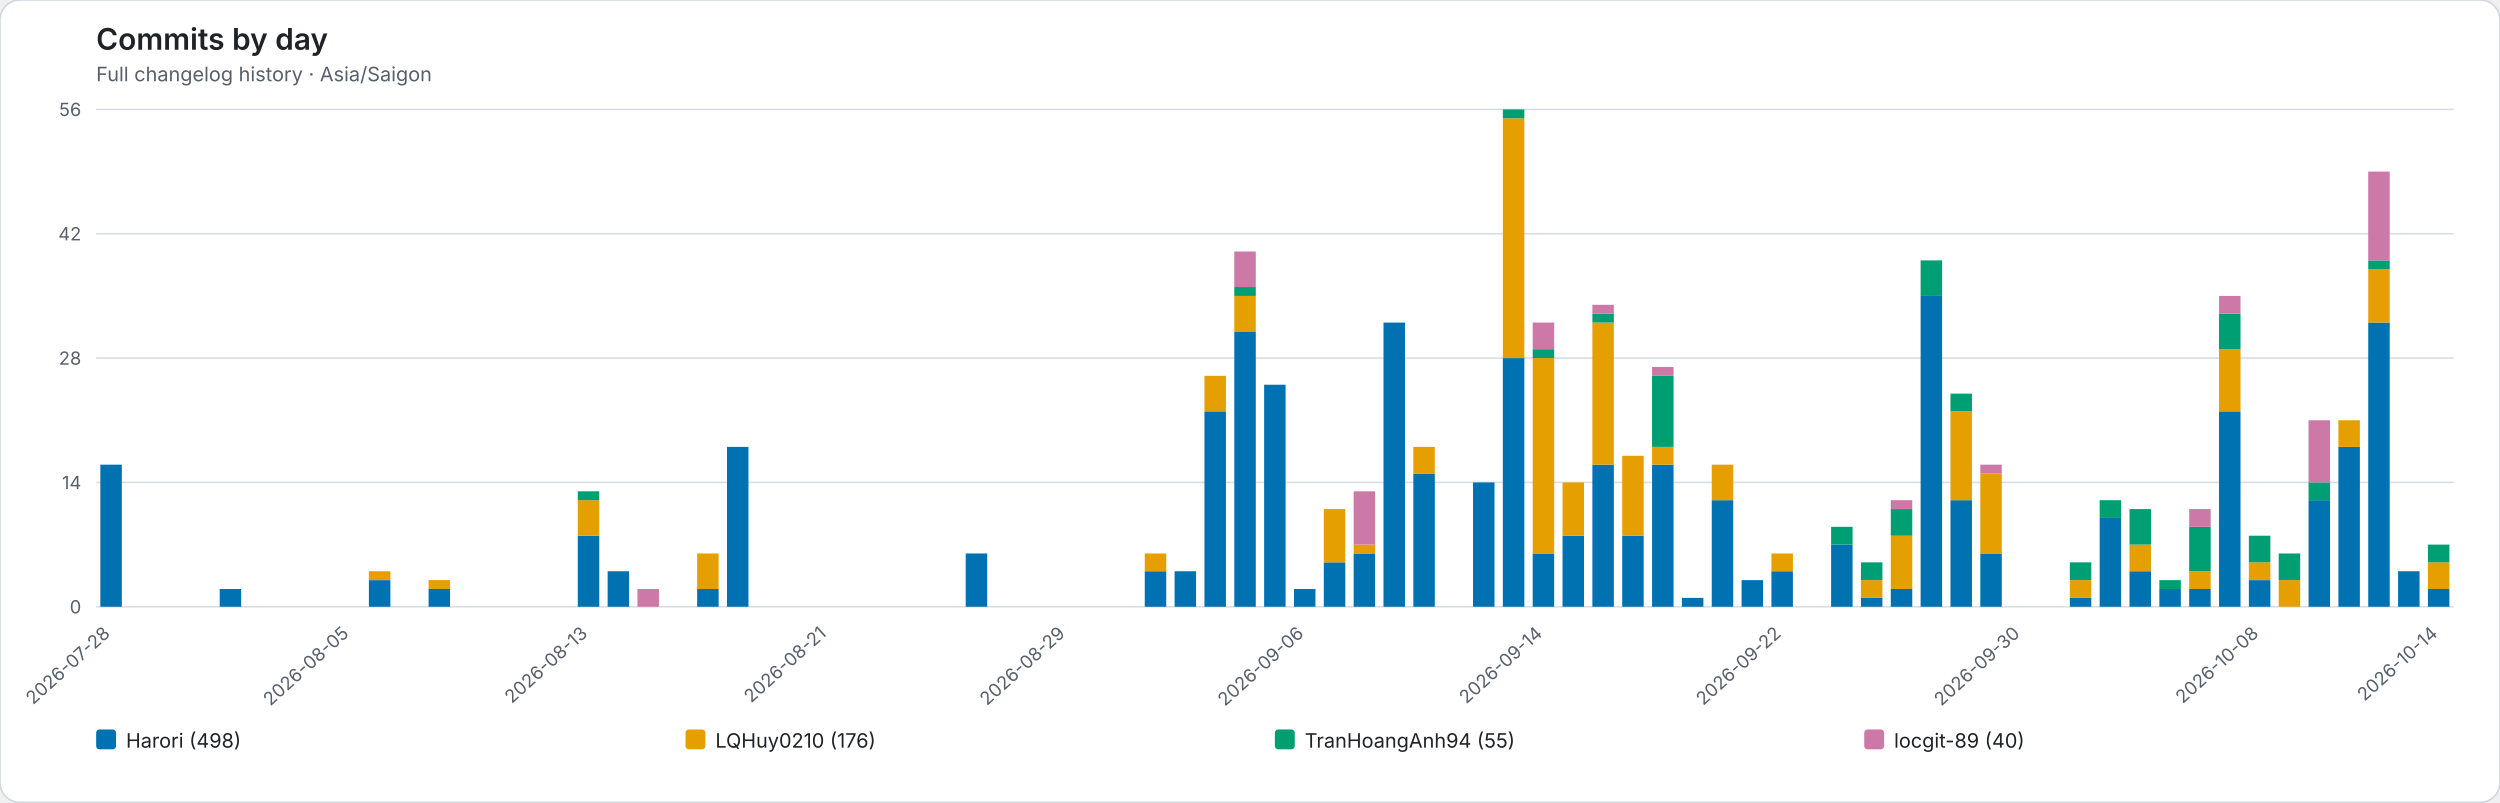
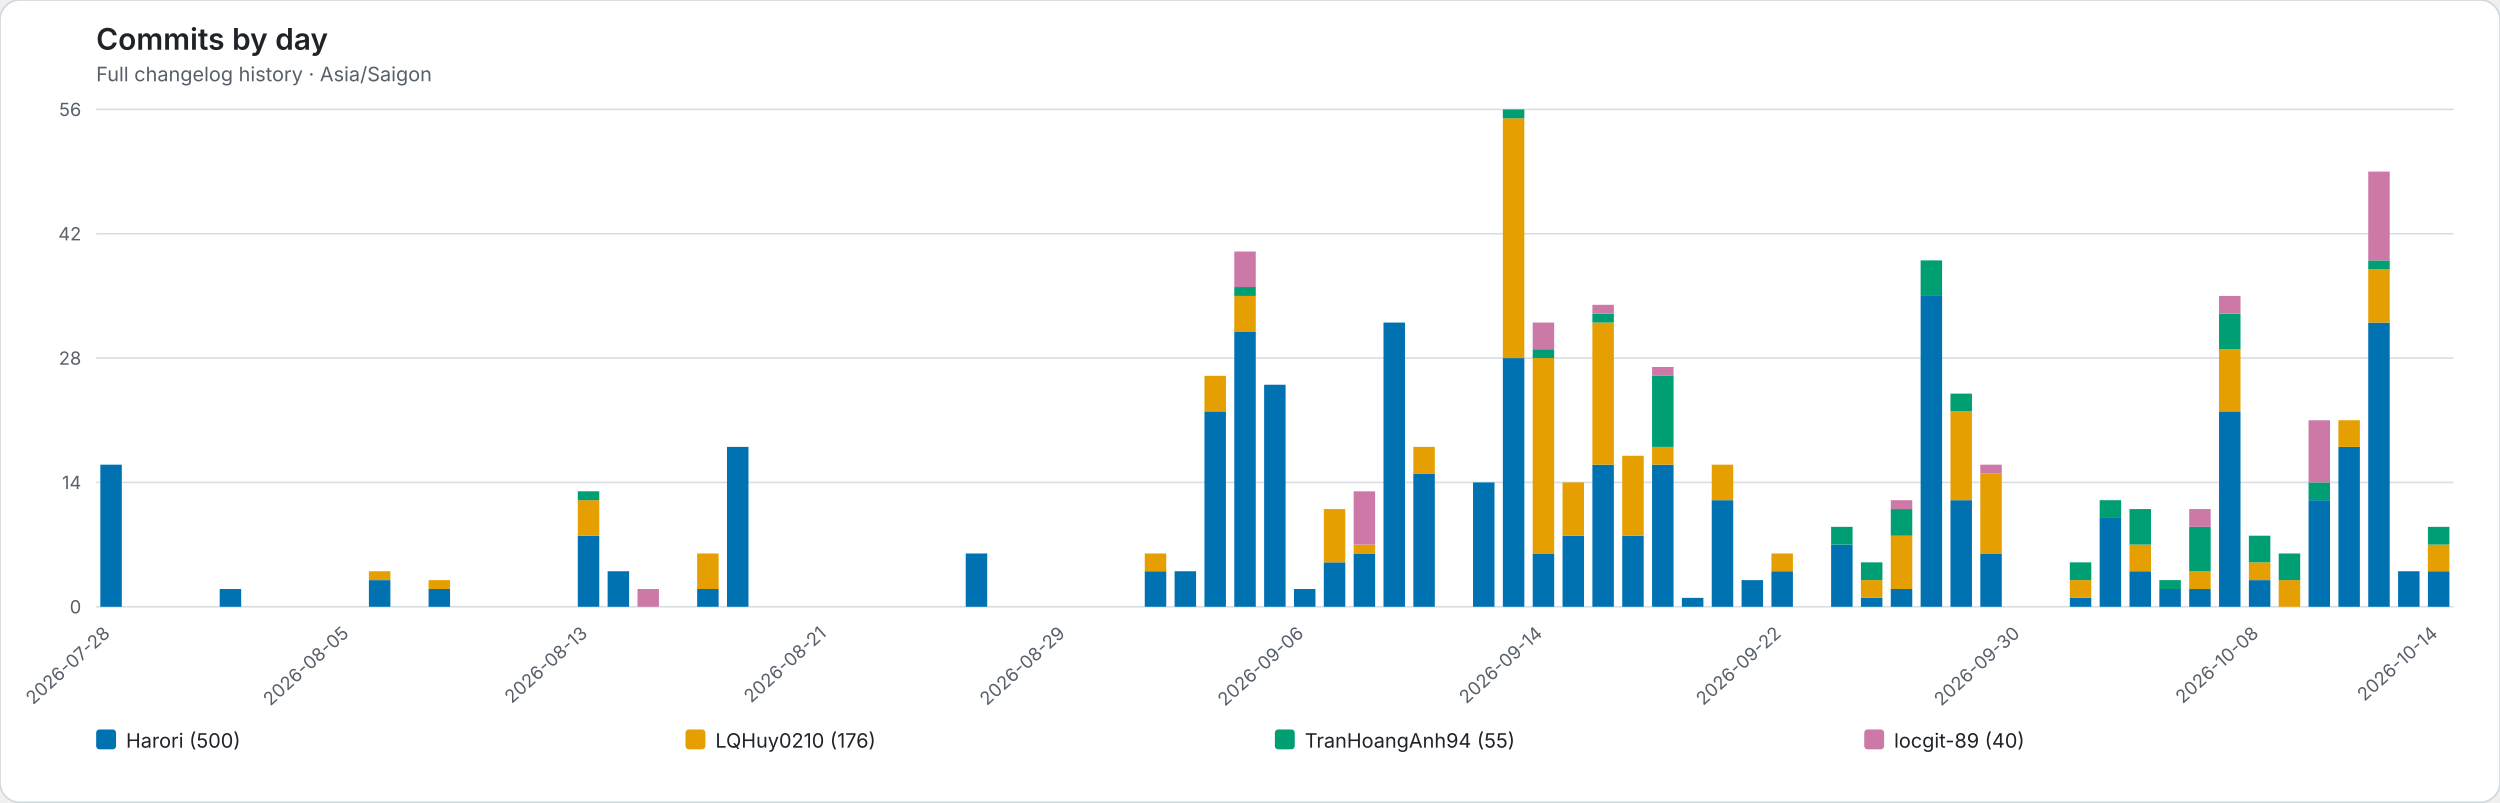
<svg xmlns="http://www.w3.org/2000/svg" role="img" viewBox="0 0 1508 484">
  <rect width="1508" height="484" rx="12" fill="#ffffff" stroke="#d0d7de" />
  <style>text{font-family:system-ui,-apple-system,BlinkMacSystemFont,"Segoe UI",sans-serif}.axis{fill:#57606a;font-size:11px}.heading{fill:#1f2328;font-size:18px;font-weight:600}.subheading{fill:#57606a;font-size:12px}.grid{stroke:#d8dee4;stroke-width:1}.legend{fill:#1f2328;font-size:12px}</style>
  <text class="heading" x="58" y="30">Commits by day</text>
  <text class="subheading" x="58" y="49">Full changelog history · Asia/Saigon</text>
  <line class="grid" x1="58" y1="366.00" x2="1480" y2="366.00" />
  <text class="axis" x="49" y="370.00" text-anchor="end">0</text>
  <line class="grid" x1="58" y1="291.00" x2="1480" y2="291.00" />
  <text class="axis" x="49" y="295.00" text-anchor="end">14</text>
  <line class="grid" x1="58" y1="216.00" x2="1480" y2="216.00" />
  <text class="axis" x="49" y="220.00" text-anchor="end">28</text>
  <line class="grid" x1="58" y1="141.00" x2="1480" y2="141.00" />
  <text class="axis" x="49" y="145.00" text-anchor="end">42</text>
  <line class="grid" x1="58" y1="66.00" x2="1480" y2="66.00" />
  <text class="axis" x="49" y="70.00" text-anchor="end">56</text>
  <g data-date="2026-07-28">
    <rect x="60.52" y="280.29" width="12.96" height="85.71" fill="#0072B2" />
  </g>
  <text class="axis" x="67.00" y="383" text-anchor="end" transform="rotate(-42 67.00 383)">2026-07-28</text>
  <g data-date="2026-07-29">
  </g>
  <g data-date="2026-07-30">
  </g>
  <g data-date="2026-07-31">
  </g>
  <g data-date="2026-08-01">
    <rect x="132.52" y="355.29" width="12.96" height="10.71" fill="#0072B2" />
  </g>
  <g data-date="2026-08-02">
  </g>
  <g data-date="2026-08-03">
  </g>
  <g data-date="2026-08-04">
  </g>
  <g data-date="2026-08-05">
  </g>
  <text class="axis" x="211.00" y="383" text-anchor="end" transform="rotate(-42 211.00 383)">2026-08-05</text>
  <g data-date="2026-08-06">
    <rect x="222.52" y="349.93" width="12.96" height="16.07" fill="#0072B2" />
    <rect x="222.52" y="344.57" width="12.96" height="5.36" fill="#E69F00" />
  </g>
  <g data-date="2026-08-07">
  </g>
  <g data-date="2026-08-08">
    <rect x="258.52" y="355.29" width="12.96" height="10.71" fill="#0072B2" />
    <rect x="258.52" y="349.93" width="12.96" height="5.36" fill="#E69F00" />
  </g>
  <g data-date="2026-08-09">
  </g>
  <g data-date="2026-08-10">
  </g>
  <g data-date="2026-08-11">
  </g>
  <g data-date="2026-08-12">
  </g>
  <g data-date="2026-08-13">
    <rect x="348.52" y="323.14" width="12.96" height="42.86" fill="#0072B2" />
    <rect x="348.52" y="301.71" width="12.96" height="21.43" fill="#E69F00" />
    <rect x="348.52" y="296.36" width="12.96" height="5.36" fill="#009E73" />
  </g>
  <text class="axis" x="355.00" y="383" text-anchor="end" transform="rotate(-42 355.00 383)">2026-08-13</text>
  <g data-date="2026-08-14">
    <rect x="366.52" y="344.57" width="12.96" height="21.43" fill="#0072B2" />
  </g>
  <g data-date="2026-08-15">
    <rect x="384.52" y="355.29" width="12.96" height="10.71" fill="#CC79A7" />
  </g>
  <g data-date="2026-08-16">
  </g>
  <g data-date="2026-08-17">
    <rect x="420.52" y="355.29" width="12.96" height="10.71" fill="#0072B2" />
    <rect x="420.52" y="333.86" width="12.96" height="21.43" fill="#E69F00" />
  </g>
  <g data-date="2026-08-18">
    <rect x="438.52" y="269.57" width="12.96" height="96.43" fill="#0072B2" />
  </g>
  <g data-date="2026-08-19">
  </g>
  <g data-date="2026-08-20">
  </g>
  <g data-date="2026-08-21">
  </g>
  <text class="axis" x="499.00" y="383" text-anchor="end" transform="rotate(-42 499.00 383)">2026-08-21</text>
  <g data-date="2026-08-22">
  </g>
  <g data-date="2026-08-23">
  </g>
  <g data-date="2026-08-24">
  </g>
  <g data-date="2026-08-25">
  </g>
  <g data-date="2026-08-26">
    <rect x="582.52" y="333.86" width="12.96" height="32.14" fill="#0072B2" />
  </g>
  <g data-date="2026-08-27">
  </g>
  <g data-date="2026-08-28">
  </g>
  <g data-date="2026-08-29">
  </g>
  <text class="axis" x="643.00" y="383" text-anchor="end" transform="rotate(-42 643.00 383)">2026-08-29</text>
  <g data-date="2026-08-30">
  </g>
  <g data-date="2026-08-31">
  </g>
  <g data-date="2026-09-01">
    <rect x="690.52" y="344.57" width="12.96" height="21.43" fill="#0072B2" />
    <rect x="690.52" y="333.86" width="12.96" height="10.71" fill="#E69F00" />
  </g>
  <g data-date="2026-09-02">
    <rect x="708.52" y="344.57" width="12.96" height="21.43" fill="#0072B2" />
  </g>
  <g data-date="2026-09-03">
    <rect x="726.52" y="248.14" width="12.96" height="117.86" fill="#0072B2" />
    <rect x="726.52" y="226.71" width="12.96" height="21.43" fill="#E69F00" />
  </g>
  <g data-date="2026-09-04">
    <rect x="744.52" y="199.93" width="12.96" height="166.07" fill="#0072B2" />
    <rect x="744.52" y="178.50" width="12.96" height="21.43" fill="#E69F00" />
    <rect x="744.52" y="173.14" width="12.96" height="5.36" fill="#009E73" />
    <rect x="744.52" y="151.71" width="12.96" height="21.43" fill="#CC79A7" />
  </g>
  <g data-date="2026-09-05">
    <rect x="762.52" y="232.07" width="12.96" height="133.93" fill="#0072B2" />
  </g>
  <g data-date="2026-09-06">
    <rect x="780.52" y="355.29" width="12.96" height="10.71" fill="#0072B2" />
  </g>
  <text class="axis" x="787.00" y="383" text-anchor="end" transform="rotate(-42 787.00 383)">2026-09-06</text>
  <g data-date="2026-09-07">
    <rect x="798.52" y="339.21" width="12.96" height="26.79" fill="#0072B2" />
    <rect x="798.52" y="307.07" width="12.96" height="32.14" fill="#E69F00" />
  </g>
  <g data-date="2026-09-08">
    <rect x="816.52" y="333.86" width="12.96" height="32.14" fill="#0072B2" />
    <rect x="816.52" y="328.50" width="12.96" height="5.36" fill="#E69F00" />
    <rect x="816.52" y="296.36" width="12.96" height="32.14" fill="#CC79A7" />
  </g>
  <g data-date="2026-09-09">
    <rect x="834.52" y="194.57" width="12.96" height="171.43" fill="#0072B2" />
  </g>
  <g data-date="2026-09-10">
    <rect x="852.52" y="285.64" width="12.96" height="80.36" fill="#0072B2" />
    <rect x="852.52" y="269.57" width="12.96" height="16.07" fill="#E69F00" />
  </g>
  <g data-date="2026-09-11">
  </g>
  <g data-date="2026-09-12">
    <rect x="888.52" y="291.00" width="12.96" height="75.00" fill="#0072B2" />
  </g>
  <g data-date="2026-09-13">
    <rect x="906.52" y="216.00" width="12.96" height="150.00" fill="#0072B2" />
    <rect x="906.52" y="71.36" width="12.96" height="144.64" fill="#E69F00" />
    <rect x="906.52" y="66.00" width="12.96" height="5.36" fill="#009E73" />
  </g>
  <g data-date="2026-09-14">
    <rect x="924.52" y="333.86" width="12.96" height="32.14" fill="#0072B2" />
    <rect x="924.52" y="216.00" width="12.96" height="117.86" fill="#E69F00" />
    <rect x="924.52" y="210.64" width="12.96" height="5.36" fill="#009E73" />
    <rect x="924.52" y="194.57" width="12.96" height="16.07" fill="#CC79A7" />
  </g>
  <text class="axis" x="931.00" y="383" text-anchor="end" transform="rotate(-42 931.00 383)">2026-09-14</text>
  <g data-date="2026-09-15">
    <rect x="942.52" y="323.14" width="12.96" height="42.86" fill="#0072B2" />
    <rect x="942.52" y="291.00" width="12.96" height="32.14" fill="#E69F00" />
  </g>
  <g data-date="2026-09-16">
    <rect x="960.52" y="280.29" width="12.96" height="85.71" fill="#0072B2" />
    <rect x="960.52" y="194.57" width="12.96" height="85.71" fill="#E69F00" />
    <rect x="960.52" y="189.21" width="12.96" height="5.36" fill="#009E73" />
    <rect x="960.52" y="183.86" width="12.96" height="5.36" fill="#CC79A7" />
  </g>
  <g data-date="2026-09-17">
    <rect x="978.52" y="323.14" width="12.96" height="42.86" fill="#0072B2" />
    <rect x="978.52" y="274.93" width="12.96" height="48.21" fill="#E69F00" />
  </g>
  <g data-date="2026-09-18">
    <rect x="996.52" y="280.29" width="12.96" height="85.71" fill="#0072B2" />
    <rect x="996.52" y="269.57" width="12.96" height="10.71" fill="#E69F00" />
    <rect x="996.52" y="226.71" width="12.96" height="42.86" fill="#009E73" />
    <rect x="996.52" y="221.36" width="12.96" height="5.36" fill="#CC79A7" />
  </g>
  <g data-date="2026-09-19">
    <rect x="1014.52" y="360.64" width="12.96" height="5.36" fill="#0072B2" />
  </g>
  <g data-date="2026-09-20">
    <rect x="1032.52" y="301.71" width="12.96" height="64.29" fill="#0072B2" />
    <rect x="1032.52" y="280.29" width="12.96" height="21.43" fill="#E69F00" />
  </g>
  <g data-date="2026-09-21">
    <rect x="1050.52" y="349.93" width="12.96" height="16.07" fill="#0072B2" />
  </g>
  <g data-date="2026-09-22">
    <rect x="1068.52" y="344.57" width="12.96" height="21.43" fill="#0072B2" />
    <rect x="1068.52" y="333.86" width="12.96" height="10.71" fill="#E69F00" />
  </g>
  <text class="axis" x="1075.00" y="383" text-anchor="end" transform="rotate(-42 1075.00 383)">2026-09-22</text>
  <g data-date="2026-09-23">
  </g>
  <g data-date="2026-09-24">
    <rect x="1104.52" y="328.50" width="12.96" height="37.50" fill="#0072B2" />
    <rect x="1104.52" y="317.79" width="12.96" height="10.71" fill="#009E73" />
  </g>
  <g data-date="2026-09-25">
    <rect x="1122.52" y="360.64" width="12.96" height="5.36" fill="#0072B2" />
    <rect x="1122.52" y="349.93" width="12.96" height="10.71" fill="#E69F00" />
    <rect x="1122.52" y="339.21" width="12.96" height="10.71" fill="#009E73" />
  </g>
  <g data-date="2026-09-26">
    <rect x="1140.52" y="355.29" width="12.96" height="10.71" fill="#0072B2" />
    <rect x="1140.52" y="323.14" width="12.96" height="32.14" fill="#E69F00" />
    <rect x="1140.52" y="307.07" width="12.96" height="16.07" fill="#009E73" />
    <rect x="1140.52" y="301.71" width="12.96" height="5.36" fill="#CC79A7" />
  </g>
  <g data-date="2026-09-27">
    <rect x="1158.52" y="178.50" width="12.96" height="187.50" fill="#0072B2" />
    <rect x="1158.52" y="157.07" width="12.96" height="21.43" fill="#009E73" />
  </g>
  <g data-date="2026-09-28">
    <rect x="1176.52" y="301.71" width="12.96" height="64.29" fill="#0072B2" />
    <rect x="1176.52" y="248.14" width="12.96" height="53.57" fill="#E69F00" />
    <rect x="1176.52" y="237.43" width="12.96" height="10.71" fill="#009E73" />
  </g>
  <g data-date="2026-09-29">
    <rect x="1194.52" y="333.86" width="12.96" height="32.14" fill="#0072B2" />
    <rect x="1194.52" y="285.64" width="12.96" height="48.21" fill="#E69F00" />
    <rect x="1194.52" y="280.29" width="12.96" height="5.36" fill="#CC79A7" />
  </g>
  <g data-date="2026-09-30">
  </g>
  <text class="axis" x="1219.00" y="383" text-anchor="end" transform="rotate(-42 1219.00 383)">2026-09-30</text>
  <g data-date="2026-10-01">
  </g>
  <g data-date="2026-10-02">
    <rect x="1248.52" y="360.64" width="12.96" height="5.36" fill="#0072B2" />
    <rect x="1248.52" y="349.93" width="12.96" height="10.71" fill="#E69F00" />
    <rect x="1248.52" y="339.21" width="12.96" height="10.71" fill="#009E73" />
  </g>
  <g data-date="2026-10-03">
    <rect x="1266.52" y="312.43" width="12.96" height="53.57" fill="#0072B2" />
    <rect x="1266.52" y="301.71" width="12.96" height="10.71" fill="#009E73" />
  </g>
  <g data-date="2026-10-04">
    <rect x="1284.52" y="344.57" width="12.96" height="21.43" fill="#0072B2" />
    <rect x="1284.52" y="328.50" width="12.96" height="16.07" fill="#E69F00" />
    <rect x="1284.52" y="307.07" width="12.96" height="21.43" fill="#009E73" />
  </g>
  <g data-date="2026-10-05">
    <rect x="1302.52" y="355.29" width="12.96" height="10.71" fill="#0072B2" />
    <rect x="1302.52" y="349.93" width="12.96" height="5.36" fill="#009E73" />
  </g>
  <g data-date="2026-10-06">
    <rect x="1320.52" y="355.29" width="12.96" height="10.71" fill="#0072B2" />
    <rect x="1320.52" y="344.57" width="12.96" height="10.71" fill="#E69F00" />
    <rect x="1320.52" y="317.79" width="12.96" height="26.79" fill="#009E73" />
    <rect x="1320.52" y="307.07" width="12.96" height="10.71" fill="#CC79A7" />
  </g>
  <g data-date="2026-10-07">
    <rect x="1338.52" y="248.14" width="12.96" height="117.86" fill="#0072B2" />
    <rect x="1338.52" y="210.64" width="12.96" height="37.50" fill="#E69F00" />
    <rect x="1338.52" y="189.21" width="12.96" height="21.43" fill="#009E73" />
    <rect x="1338.52" y="178.50" width="12.96" height="10.71" fill="#CC79A7" />
  </g>
  <g data-date="2026-10-08">
    <rect x="1356.52" y="349.93" width="12.96" height="16.07" fill="#0072B2" />
    <rect x="1356.52" y="339.21" width="12.96" height="10.71" fill="#E69F00" />
    <rect x="1356.52" y="323.14" width="12.96" height="16.07" fill="#009E73" />
  </g>
  <text class="axis" x="1363.00" y="383" text-anchor="end" transform="rotate(-42 1363.00 383)">2026-10-08</text>
  <g data-date="2026-10-09">
    <rect x="1374.52" y="349.93" width="12.96" height="16.07" fill="#E69F00" />
    <rect x="1374.52" y="333.86" width="12.96" height="16.07" fill="#009E73" />
  </g>
  <g data-date="2026-10-10">
    <rect x="1392.52" y="301.71" width="12.96" height="64.29" fill="#0072B2" />
    <rect x="1392.52" y="291.00" width="12.96" height="10.71" fill="#009E73" />
    <rect x="1392.52" y="253.50" width="12.96" height="37.50" fill="#CC79A7" />
  </g>
  <g data-date="2026-10-11">
    <rect x="1410.52" y="269.57" width="12.96" height="96.43" fill="#0072B2" />
    <rect x="1410.52" y="253.50" width="12.96" height="16.07" fill="#E69F00" />
  </g>
  <g data-date="2026-10-12">
    <rect x="1428.52" y="194.57" width="12.96" height="171.43" fill="#0072B2" />
    <rect x="1428.52" y="162.43" width="12.96" height="32.14" fill="#E69F00" />
    <rect x="1428.52" y="157.07" width="12.96" height="5.36" fill="#009E73" />
    <rect x="1428.52" y="103.50" width="12.96" height="53.57" fill="#CC79A7" />
  </g>
  <g data-date="2026-10-13">
    <rect x="1446.52" y="344.57" width="12.96" height="21.43" fill="#0072B2" />
  </g>
  <g data-date="2026-10-14">
-     <rect x="1464.52" y="355.29" width="12.96" height="10.71" fill="#0072B2" />
-     <rect x="1464.52" y="339.21" width="12.96" height="16.07" fill="#E69F00" />
-     <rect x="1464.52" y="328.50" width="12.96" height="10.71" fill="#009E73" />
+     <rect x="1464.52" y="344.57" width="12.96" height="21.43" fill="#0072B2" />
+     <rect x="1464.52" y="328.50" width="12.96" height="16.07" fill="#E69F00" />
+     <rect x="1464.52" y="317.79" width="12.96" height="10.71" fill="#009E73" />
  </g>
  <text class="axis" x="1471.00" y="383" text-anchor="end" transform="rotate(-42 1471.00 383)">2026-10-14</text>
  <rect x="58.00" y="440" width="12" height="12" rx="2" fill="#0072B2" />
-   <text class="legend" x="76.00" y="451">Harori (498)</text>
+   <text class="legend" x="76.00" y="451">Harori (500)</text>
  <rect x="413.50" y="440" width="12" height="12" rx="2" fill="#E69F00" />
  <text class="legend" x="431.50" y="451">LQHuy0210 (176)</text>
  <rect x="769.00" y="440" width="12" height="12" rx="2" fill="#009E73" />
  <text class="legend" x="787.00" y="451">TranHoangAnh94 (55)</text>
  <rect x="1124.50" y="440" width="12" height="12" rx="2" fill="#CC79A7" />
  <text class="legend" x="1142.50" y="451">locgit-89 (40)</text>
</svg>
